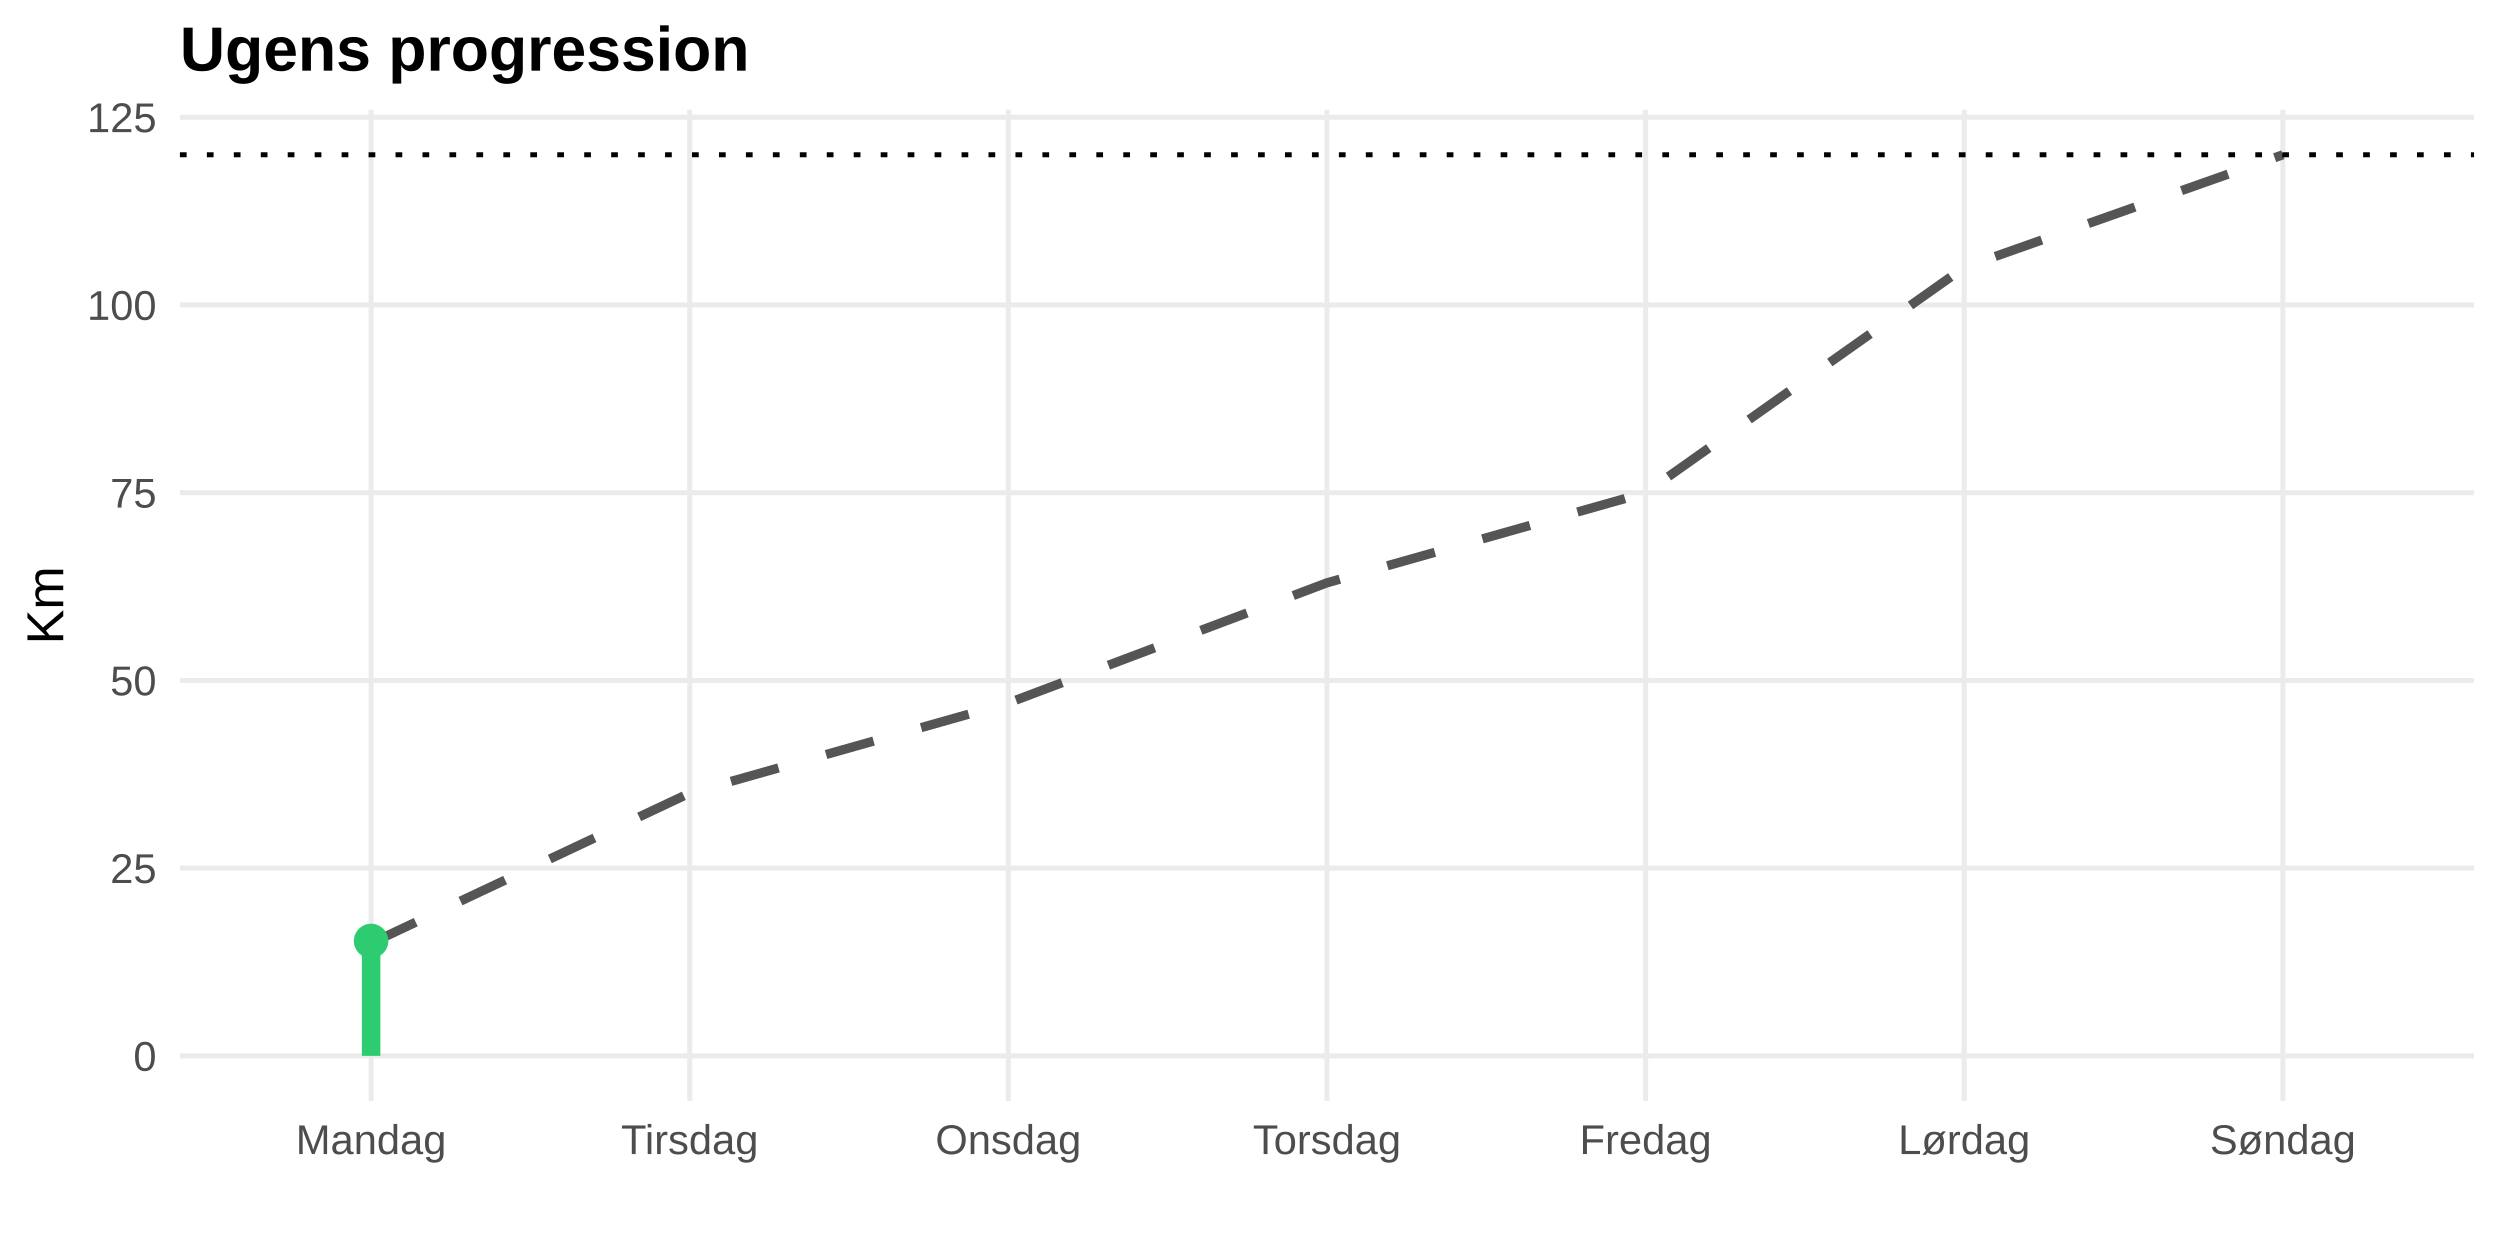
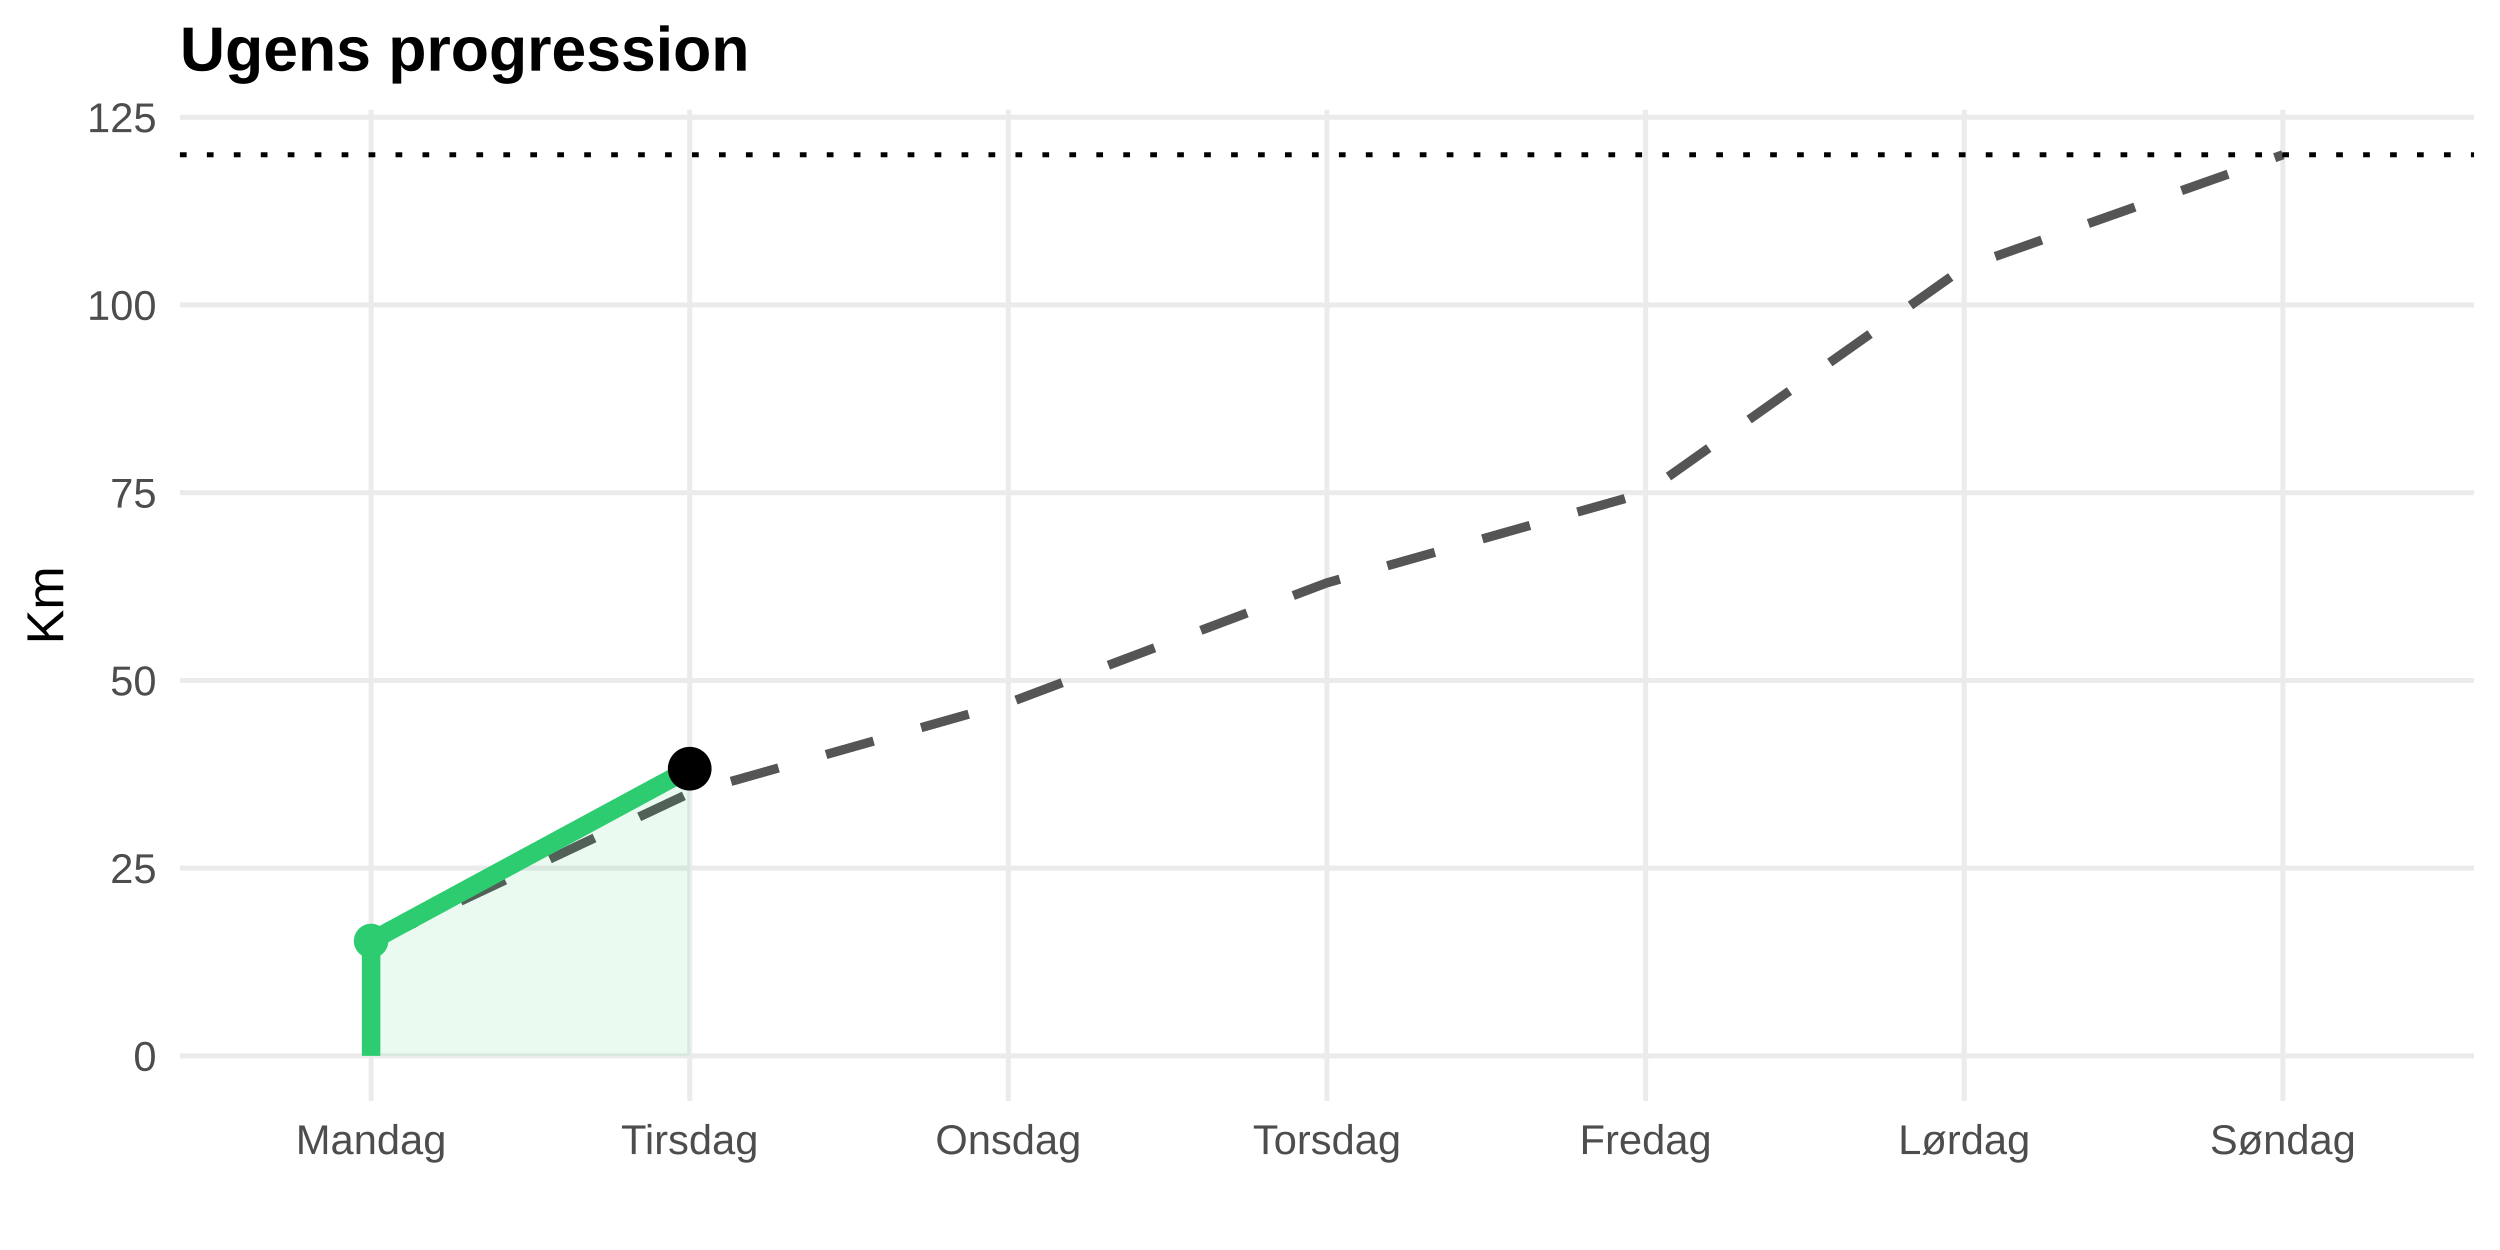
<svg xmlns="http://www.w3.org/2000/svg" width="576.00pt" height="288.00pt" viewBox="0 0 576.00 288.00">
  <g class="svglite">
    <defs>
      <style type="text/css">
    .svglite line, .svglite polyline, .svglite polygon, .svglite path, .svglite rect, .svglite circle {
      fill: none;
      stroke: #000000;
      stroke-linecap: round;
      stroke-linejoin: round;
      stroke-miterlimit: 10.00;
    }
    .svglite text {
      white-space: pre;
    }
    .svglite g.glyphgroup path {
      fill: inherit;
      stroke: none;
    }
  </style>
    </defs>
    <rect width="100%" height="100%" style="stroke: none; fill: #FFFFFF;" />
    <defs>
      <clipPath id="cpMC4wMHw1NzYuMDB8MC4wMHwyODguMDA=">
        <rect x="0.00" y="0.00" width="576.00" height="288.00" />
      </clipPath>
    </defs>
    <g clip-path="url(#cpMC4wMHw1NzYuMDB8MC4wMHwyODguMDA=)">
      <rect x="0.00" y="0.00" width="576.00" height="288.00" style="stroke-width: 1.16; stroke: none; fill: #FFFFFF;" />
    </g>
    <defs>
      <clipPath id="cpNDEuNDV8NTcwLjAyfDI1LjI4fDI1My42NQ==">
        <rect x="41.45" y="25.28" width="528.58" height="228.37" />
      </clipPath>
    </defs>
    <g clip-path="url(#cpNDEuNDV8NTcwLjAyfDI1LjI4fDI1My42NQ==)">
      <polyline points="41.45,243.27 570.02,243.27 " style="stroke-width: 1.16; stroke: #EBEBEB; stroke-linecap: butt;" />
      <polyline points="41.45,200.02 570.02,200.02 " style="stroke-width: 1.16; stroke: #EBEBEB; stroke-linecap: butt;" />
      <polyline points="41.45,156.77 570.02,156.77 " style="stroke-width: 1.16; stroke: #EBEBEB; stroke-linecap: butt;" />
      <polyline points="41.45,113.52 570.02,113.52 " style="stroke-width: 1.16; stroke: #EBEBEB; stroke-linecap: butt;" />
      <polyline points="41.45,70.26 570.02,70.26 " style="stroke-width: 1.16; stroke: #EBEBEB; stroke-linecap: butt;" />
      <polyline points="41.45,27.01 570.02,27.01 " style="stroke-width: 1.16; stroke: #EBEBEB; stroke-linecap: butt;" />
      <polyline points="85.50,253.65 85.50,25.28 " style="stroke-width: 1.16; stroke: #EBEBEB; stroke-linecap: butt;" />
      <polyline points="158.91,253.65 158.91,25.28 " style="stroke-width: 1.16; stroke: #EBEBEB; stroke-linecap: butt;" />
      <polyline points="232.32,253.65 232.32,25.28 " style="stroke-width: 1.16; stroke: #EBEBEB; stroke-linecap: butt;" />
      <polyline points="305.73,253.65 305.73,25.28 " style="stroke-width: 1.16; stroke: #EBEBEB; stroke-linecap: butt;" />
      <polyline points="379.15,253.65 379.15,25.28 " style="stroke-width: 1.16; stroke: #EBEBEB; stroke-linecap: butt;" />
      <polyline points="452.56,253.65 452.56,25.28 " style="stroke-width: 1.16; stroke: #EBEBEB; stroke-linecap: butt;" />
      <polyline points="525.97,253.65 525.97,25.28 " style="stroke-width: 1.16; stroke: #EBEBEB; stroke-linecap: butt;" />
      <polyline points="85.50,217.32 158.91,182.72 232.32,161.96 305.73,134.28 379.15,113.52 452.56,61.61 525.97,35.66 " style="stroke-width: 2.13; stroke: #555555; stroke-dasharray: 11.38,11.38; stroke-linecap: butt;" />
      <line x1="41.45" y1="35.66" x2="570.02" y2="35.66" style="stroke-width: 1.16; stroke-dasharray: 1.55,4.66; stroke-linecap: butt;" />
-       <polyline points="85.50,243.27 85.50,216.80 " style="stroke-width: 4.27; stroke: #2ECC71; stroke-linecap: butt;" />
+       <polyline points="85.50,243.27 85.50,216.80 158.91,177.11 " style="stroke-width: 4.27; stroke: #2ECC71; stroke-linecap: butt;" />
+       <polygon points="85.50,243.27 85.50,216.80 158.91,177.11 158.91,243.27 85.50,243.27 85.50,243.27 " style="stroke-width: 0.00; stroke: none; stroke-linecap: butt; fill: #2ECC71; fill-opacity: 0.10;" />
+       <polyline points="85.50,243.27 85.50,216.80 158.91,177.11 " style="stroke-width: 1.16; stroke: none; stroke-linecap: butt;" />
      <circle cx="85.50" cy="216.80" r="3.59" style="stroke-width: 0.77; stroke: #2ECC71; fill: #2ECC71;" />
+       <circle cx="158.91" cy="177.11" r="3.59" style="stroke-width: 0.77; stroke: #2ECC71; fill: #2ECC71;" />
+       <circle cx="158.91" cy="177.11" r="4.65" style="stroke-width: 0.77; fill: #000000;" />
    </g>
    <g clip-path="url(#cpMC4wMHw1NzYuMDB8MC4wMHwyODguMDA=)">
      <text x="36.07" y="246.71" text-anchor="end" style="font-size: 9.60px;fill: #4D4D4D; font-family: &quot;Arial&quot;;" textLength="5.33px" lengthAdjust="spacingAndGlyphs">0</text>
      <text x="36.07" y="203.45" text-anchor="end" style="font-size: 9.60px;fill: #4D4D4D; font-family: &quot;Arial&quot;;" textLength="10.66px" lengthAdjust="spacingAndGlyphs">25</text>
      <text x="36.07" y="160.20" text-anchor="end" style="font-size: 9.60px;fill: #4D4D4D; font-family: &quot;Arial&quot;;" textLength="10.66px" lengthAdjust="spacingAndGlyphs">50</text>
      <text x="36.07" y="116.95" text-anchor="end" style="font-size: 9.60px;fill: #4D4D4D; font-family: &quot;Arial&quot;;" textLength="10.66px" lengthAdjust="spacingAndGlyphs">75</text>
      <text x="36.07" y="73.70" text-anchor="end" style="font-size: 9.60px;fill: #4D4D4D; font-family: &quot;Arial&quot;;" textLength="15.98px" lengthAdjust="spacingAndGlyphs">100</text>
      <text x="36.07" y="30.45" text-anchor="end" style="font-size: 9.60px;fill: #4D4D4D; font-family: &quot;Arial&quot;;" textLength="15.98px" lengthAdjust="spacingAndGlyphs">125</text>
      <text x="85.50" y="265.90" text-anchor="middle" style="font-size: 9.60px;fill: #4D4D4D; font-family: &quot;Arial&quot;;" textLength="34.62px" lengthAdjust="spacingAndGlyphs">Mandag</text>
      <text x="158.91" y="265.90" text-anchor="middle" style="font-size: 9.60px;fill: #4D4D4D; font-family: &quot;Arial&quot;;" textLength="31.59px" lengthAdjust="spacingAndGlyphs">Tirsdag</text>
      <text x="232.32" y="265.90" text-anchor="middle" style="font-size: 9.60px;fill: #4D4D4D; font-family: &quot;Arial&quot;;" textLength="33.58px" lengthAdjust="spacingAndGlyphs">Onsdag</text>
      <text x="305.73" y="265.90" text-anchor="middle" style="font-size: 9.60px;fill: #4D4D4D; font-family: &quot;Arial&quot;;" textLength="34.09px" lengthAdjust="spacingAndGlyphs">Torsdag</text>
      <text x="379.15" y="265.90" text-anchor="middle" style="font-size: 9.60px;fill: #4D4D4D; font-family: &quot;Arial&quot;;" textLength="30.36px" lengthAdjust="spacingAndGlyphs">Fredag</text>
      <text x="452.56" y="265.90" text-anchor="middle" style="font-size: 9.60px;fill: #4D4D4D; font-family: &quot;Arial&quot;;" textLength="30.36px" lengthAdjust="spacingAndGlyphs">Lørdag</text>
      <text x="525.97" y="265.90" text-anchor="middle" style="font-size: 9.60px;fill: #4D4D4D; font-family: &quot;Arial&quot;;" textLength="33.58px" lengthAdjust="spacingAndGlyphs">Søndag</text>
      <text transform="translate(14.57,139.47) rotate(-90)" text-anchor="middle" style="font-size: 12.00px; font-family: &quot;Arial&quot;;" textLength="18.00px" lengthAdjust="spacingAndGlyphs">Km</text>
      <text x="41.45" y="16.28" style="font-size: 14.40px; font-weight: bold; font-family: &quot;Arial&quot;;" textLength="131.16px" lengthAdjust="spacingAndGlyphs">Ugens progression</text>
    </g>
  </g>
</svg>
